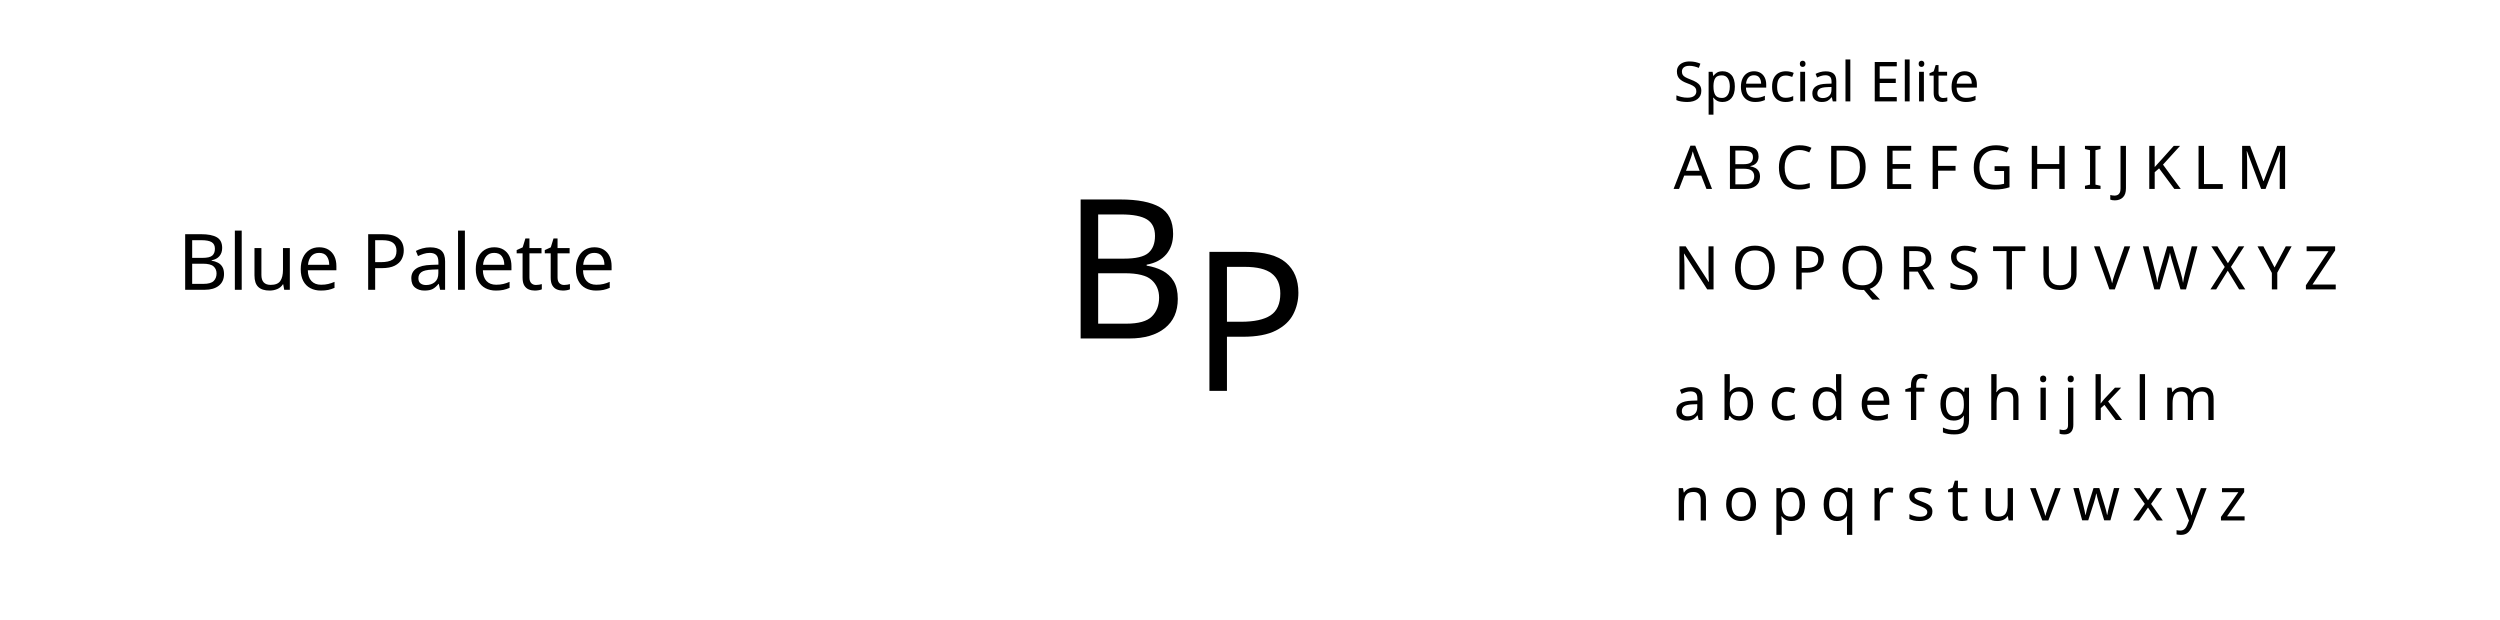
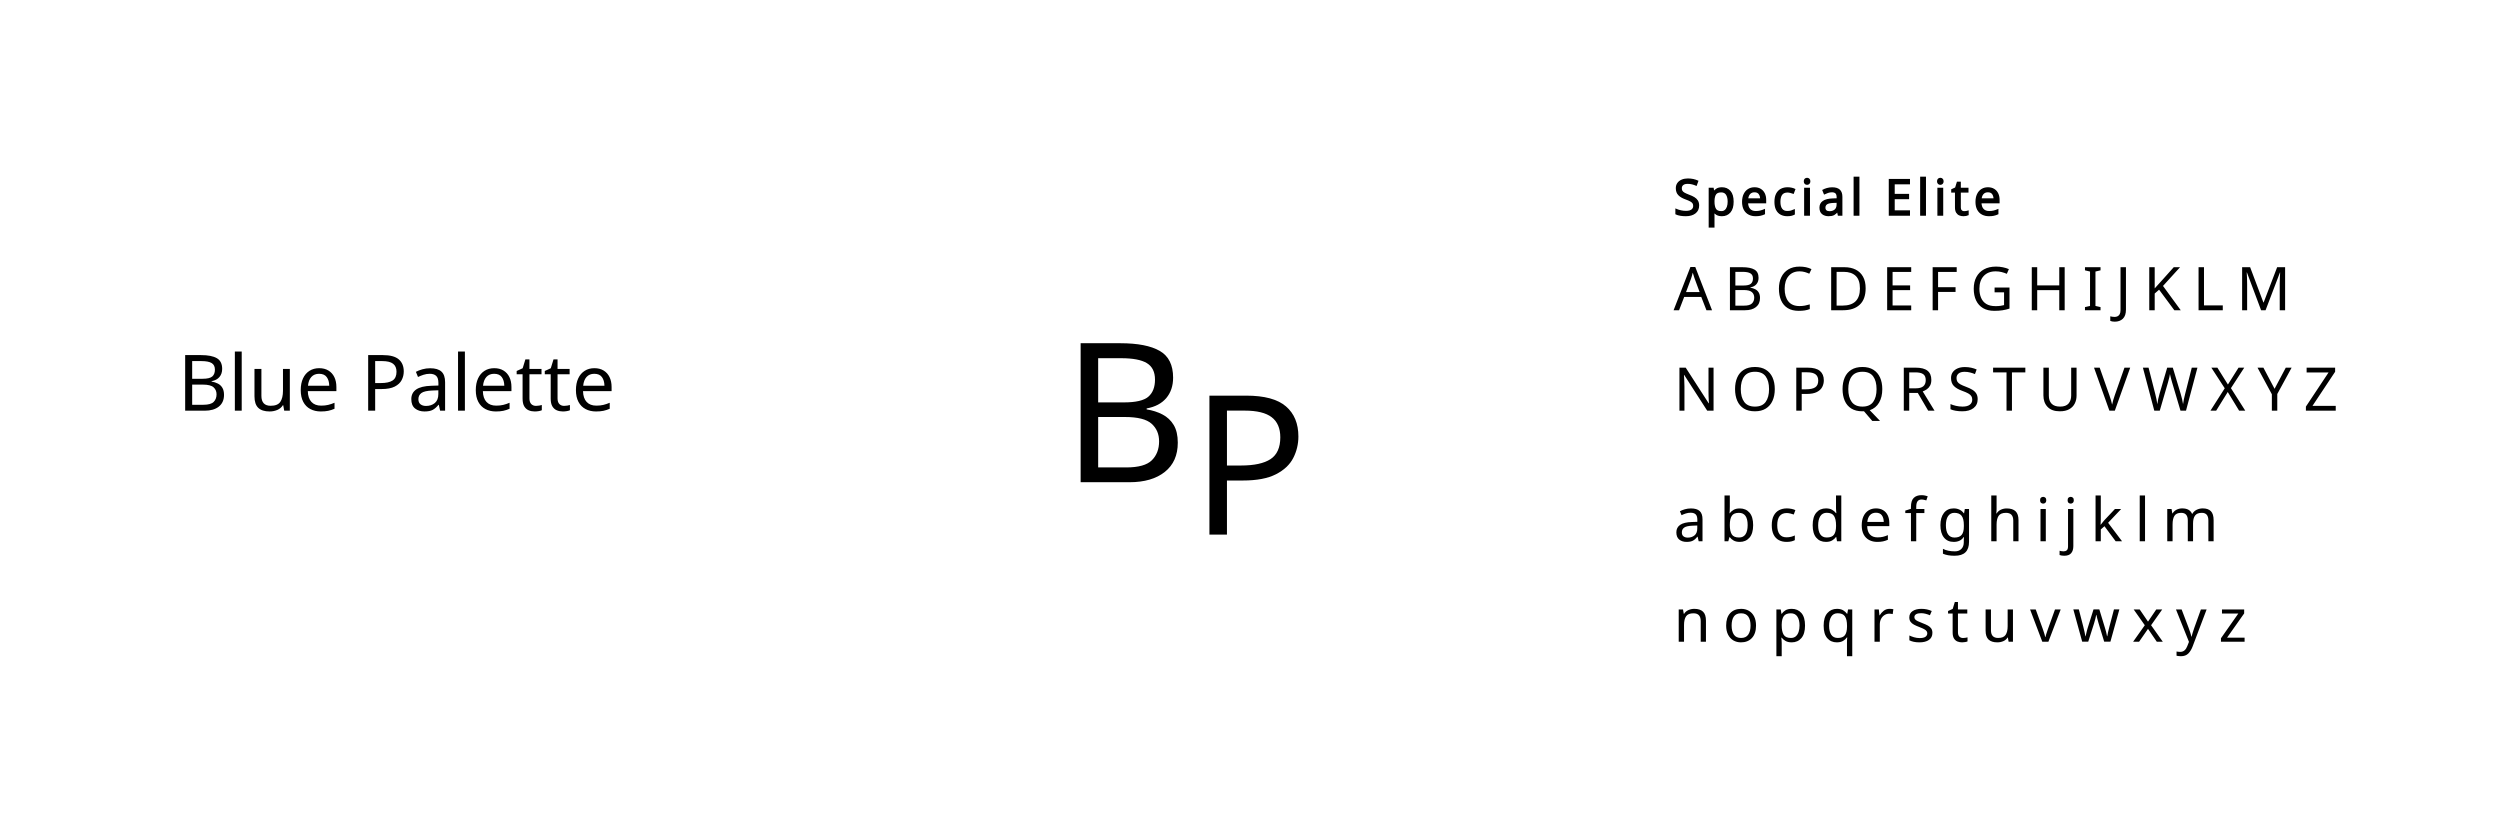
- <svg xmlns="http://www.w3.org/2000/svg" version="1.1" id="Layer_1" x="0px" y="0px" viewBox="0 0 1669.4 413.4" style="enable-background:new 0 0 1669.4 413.4;" xml:space="preserve">
+ <svg xmlns="http://www.w3.org/2000/svg" version="1.1" id="Layer_1" x="0px" y="0px" viewBox="0 0 1669.4 558" style="enable-background:new 0 0 1669.4 558;" xml:space="preserve">
  <style type="text/css">
	.st0{font-family:'SpecialElite-Regular';}
- 	.st1{font-size:36.881px;}
- 	.st2{font-size:40.25px;}
- 	.st3{letter-spacing:8;}
- 	.st4{font-size:52px;}
- 	.st5{font-size:130px;}
- 	.st6{letter-spacing:1;}
+ 	.st1{font-size:40.25px;}
+ 	.st2{letter-spacing:8;}
+ 	.st3{stroke:#000000;stroke-miterlimit:10;}
+ 	.st4{font-size:33px;}
+ 	.st5{letter-spacing:3;}
+ 	.st6{font-size:52px;}
+ 	.st7{font-size:130px;}
+ 	.st8{letter-spacing:1;}
</style>
-   <text transform="matrix(1 0 0 1 1117.556 67.7314)" class="st0 st1">Special Elite</text>
-   <text transform="matrix(1 0 0 1 1117.557 126.1506)" class="st0 st2 st3">ABCDEFGHIJKLM</text>
-   <text transform="matrix(1 0 0 1 1117.557 193.2346)" class="st0 st2 st3">NOPQRSTUVWXYZ</text>
-   <text transform="matrix(1 0 0 1 118.6047 193.5118)" class="st0 st4">Blue Palette</text>
+   <text transform="matrix(1 0 0 1 1117.557 207.1609)" class="st0 st1 st2">ABCDEFGHIJKLM</text>
+   <text transform="matrix(1 0 0 1 1117.557 274.2449)" class="st0 st1 st2">NOPQRSTUVWXYZ</text>
+   <text transform="matrix(1 0 0 1 1117.557 143.5516)" class="st3 st0 st4 st5">Special Elite</text>
+   <text transform="matrix(1 0 0 1 118.6047 274.2453)" class="st0 st6">Blue Palette</text>
  <g id="Group_1" transform="translate(-424 -3031)">
-     <text transform="matrix(1 0 0 1 1132.997 3257.012)" class="st0 st5 st6">B</text>
-     <text transform="matrix(1 0 0 1 1218.997 3292.012)" class="st0 st5 st6">P</text>
+     <text transform="matrix(1 0 0 1 1132.997 3353.006)" class="st0 st7 st8">B</text>
+     <text transform="matrix(1 0 0 1 1218.997 3388.006)" class="st0 st7 st8">P</text>
  </g>
-   <text transform="matrix(1 0 0 1 1117.557 280.4416)" class="st0 st2 st3">abcdefghijklm</text>
-   <text transform="matrix(1 0 0 1 1117.557 347.5237)" class="st0 st2 st3">nopqrstuvwxyz</text>
+   <text transform="matrix(1 0 0 1 1117.557 361.4519)" class="st0 st1 st2">abcdefghijklm</text>
+   <text transform="matrix(1 0 0 1 1117.557 428.534)" class="st0 st1 st2">nopqrstuvwxyz</text>
</svg>
